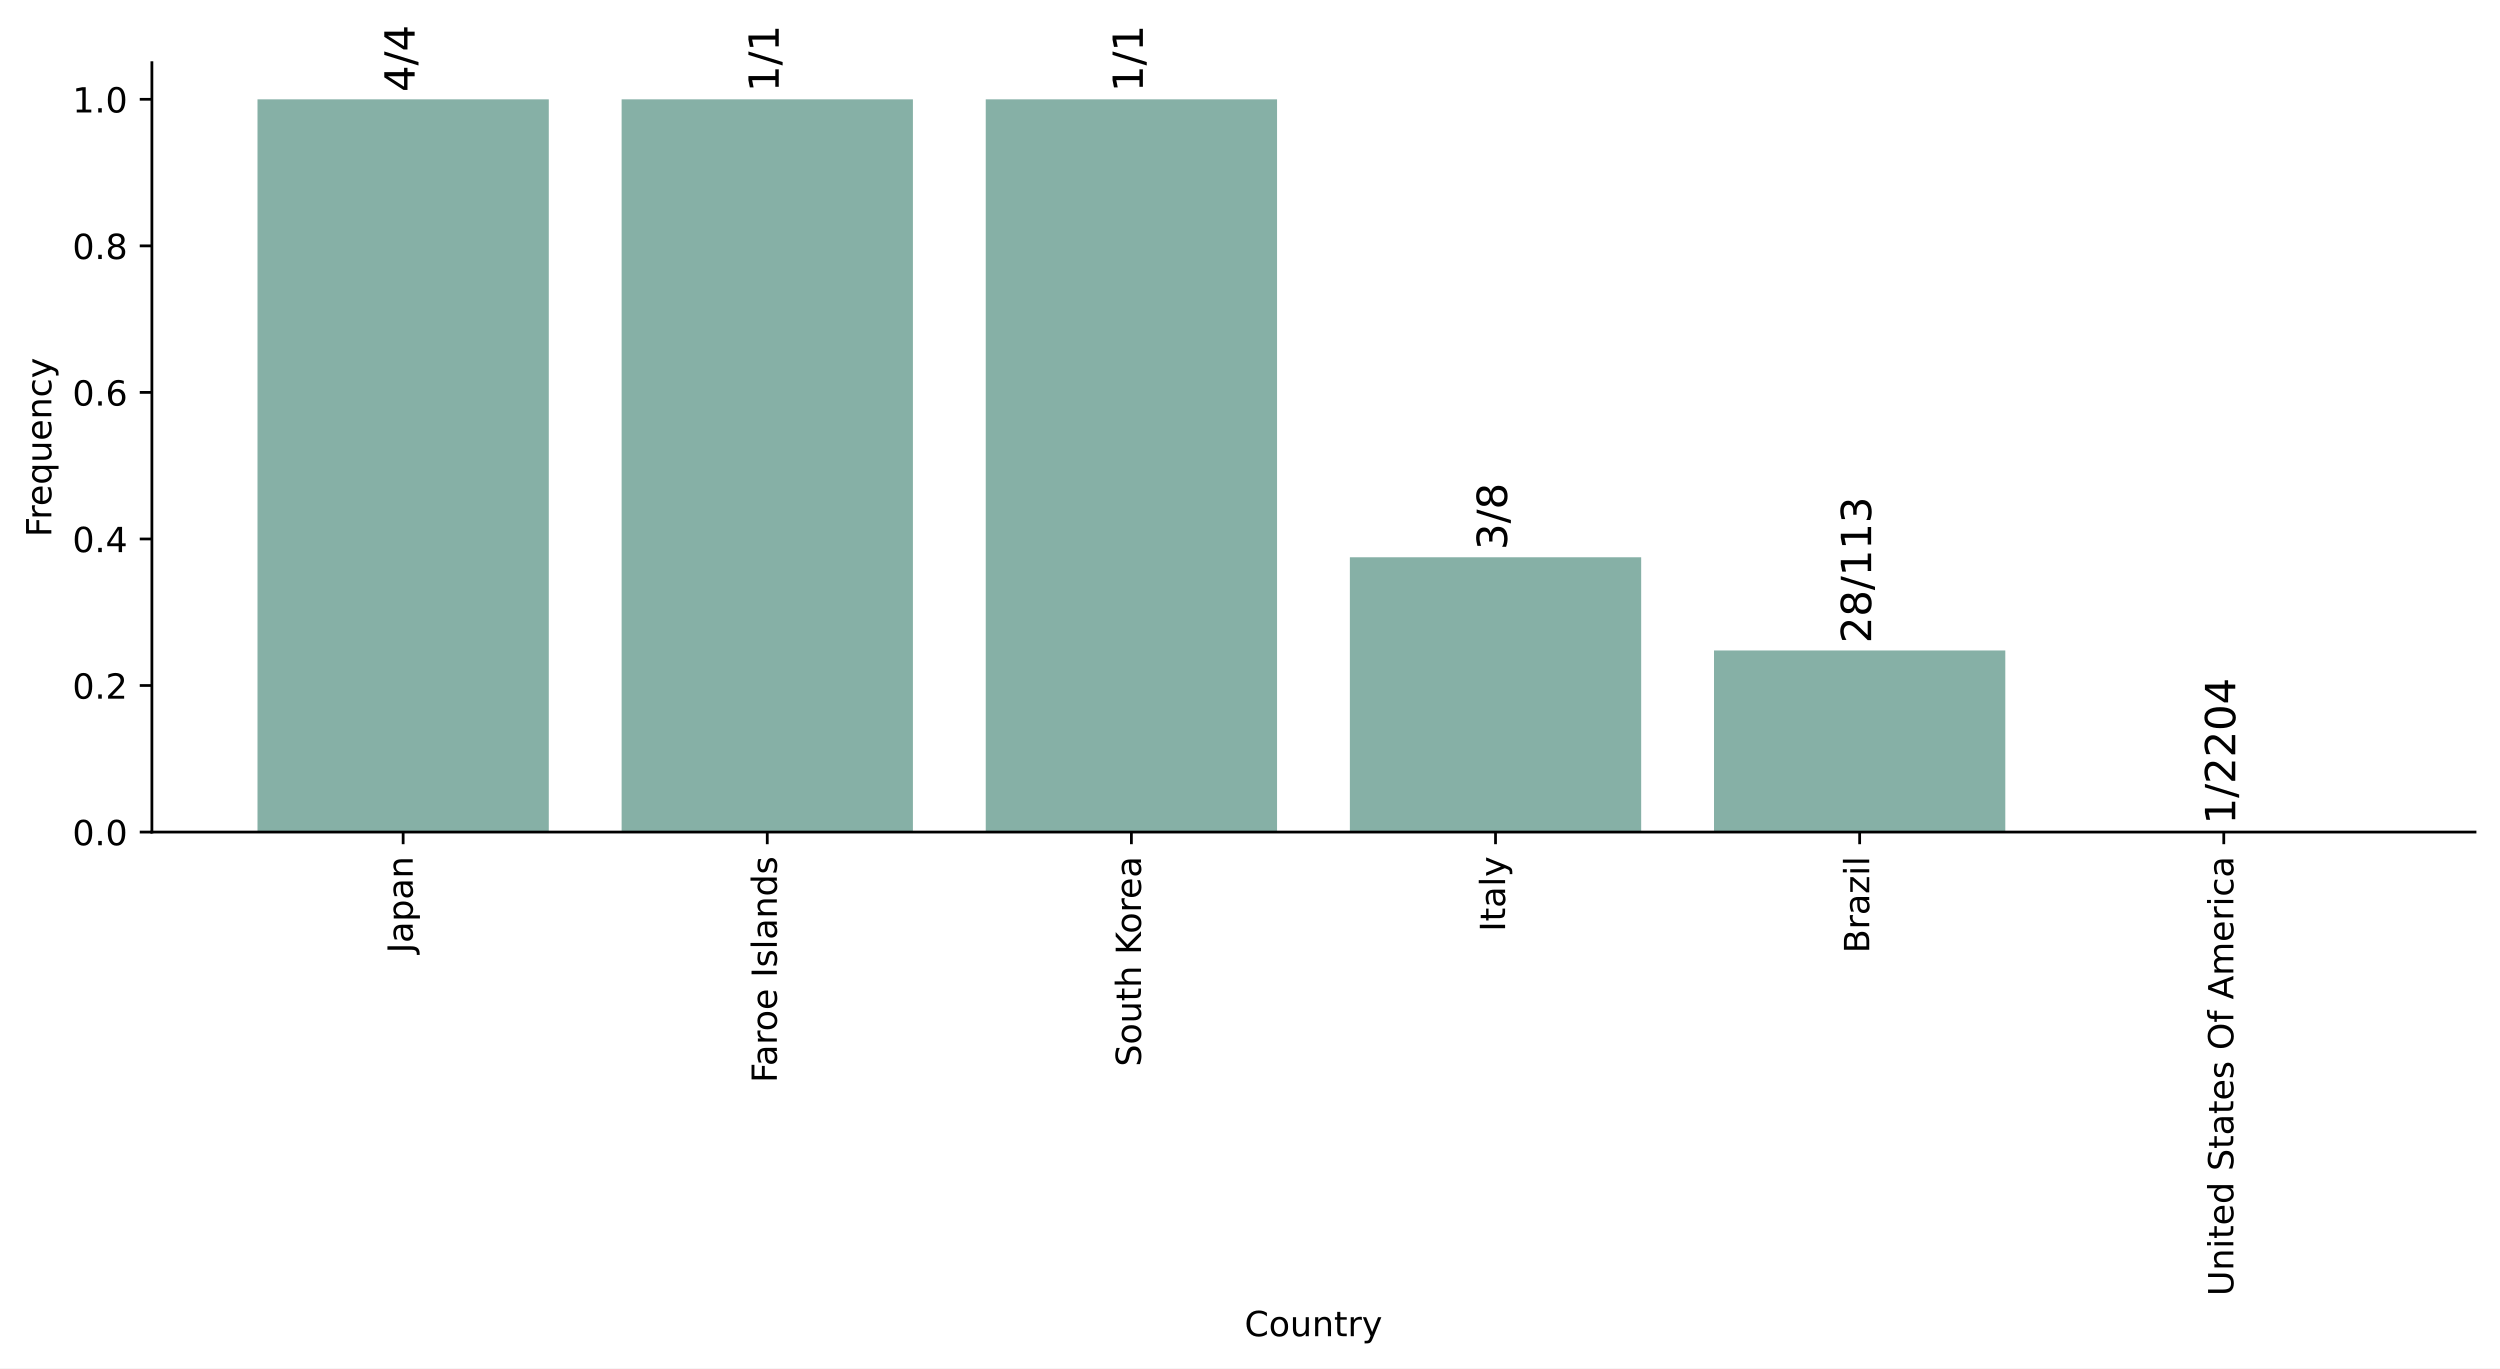
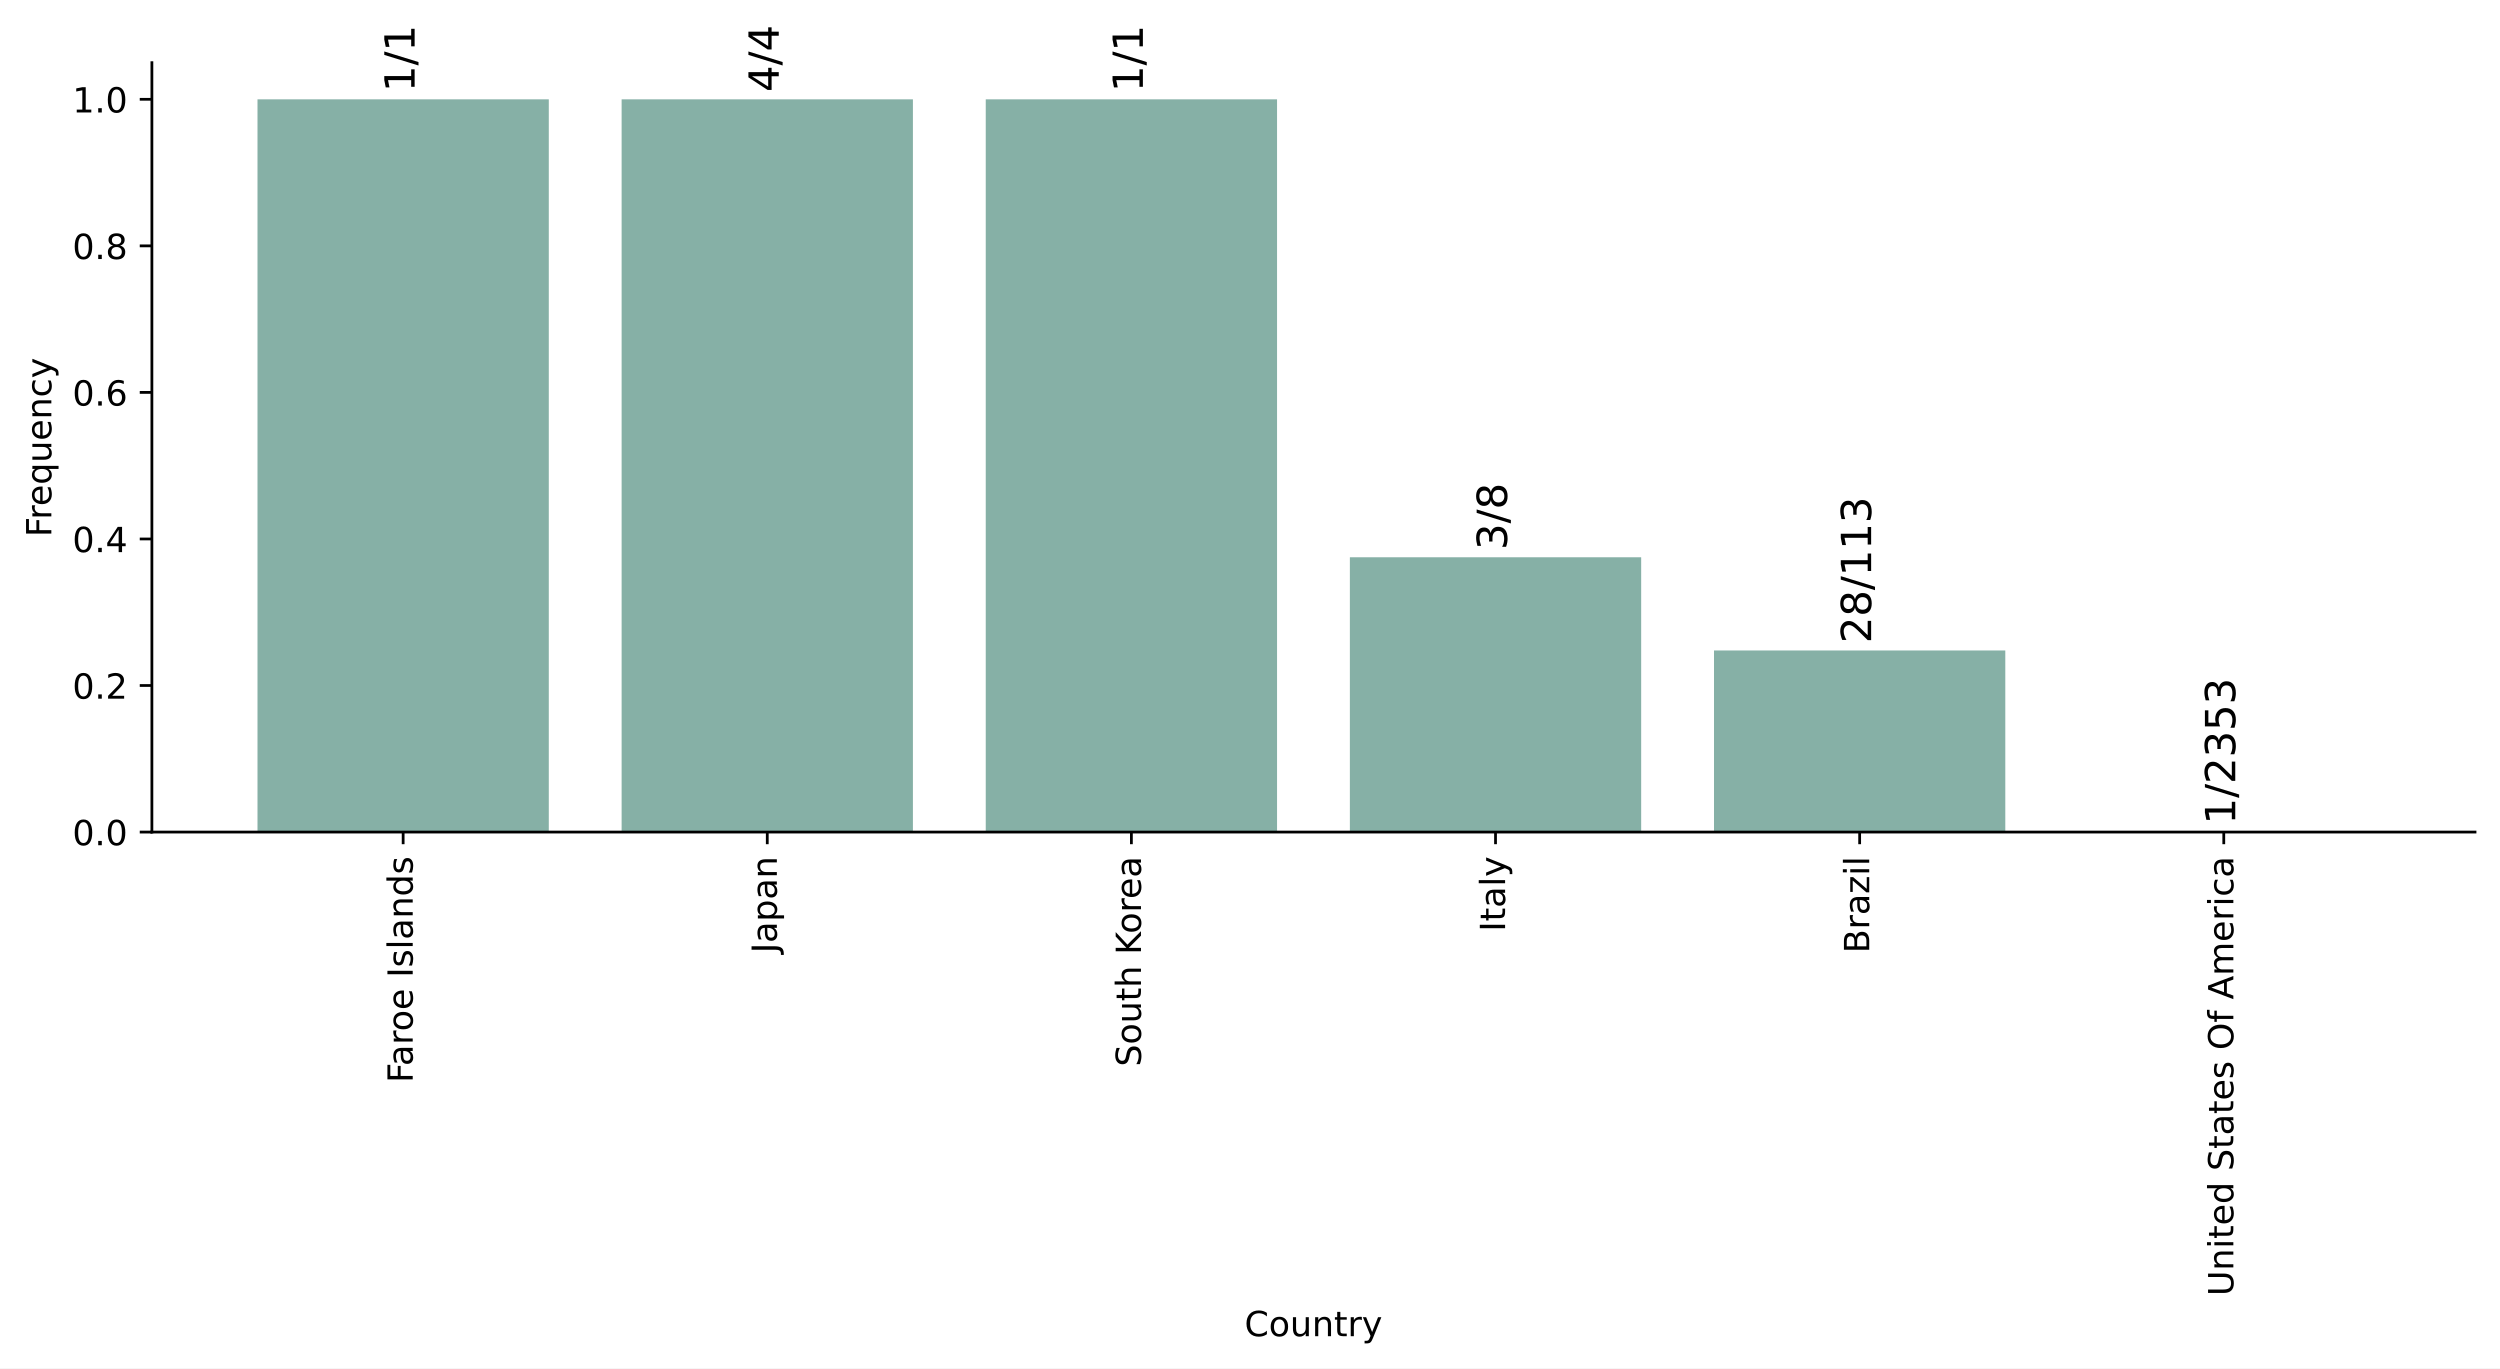
<svg xmlns="http://www.w3.org/2000/svg" xmlns:xlink="http://www.w3.org/1999/xlink" height="394.415pt" version="1.1" viewBox="0 0 720.581 394.415" width="720.581pt">
  <defs>
    <style type="text/css">*{stroke-linecap:butt;stroke-linejoin:round;}</style>
  </defs>
  <g id="figure_1">
    <g id="patch_1">
      <path d="M 0 394.415  L 720.581 394.415  L 720.581 0  L 0 0  z " style="fill:#ffffff;" />
    </g>
    <g id="axes_1">
      <g id="patch_2">
        <path d="M 43.781 239.825  L 713.381 239.825  L 713.381 18.064  L 43.781 18.064  z " style="fill:#ffffff;" />
      </g>
      <g id="patch_3">
-         <path clip-path="url(#p6b6fa831f1)" d="M 74.218 239.825  L 158.18 239.825  L 158.18 28.625  L 74.218 28.625  z " style="fill:#86b0a6;" />
+         <path clip-path="url(#p41ce3ce3ab)" d="M 74.218 239.825  L 158.18 239.825  L 158.18 28.625  L 74.218 28.625  z " style="fill:#86b0a6;" />
      </g>
      <g id="patch_4">
-         <path clip-path="url(#p6b6fa831f1)" d="M 179.171 239.825  L 263.133 239.825  L 263.133 28.625  L 179.171 28.625  z " style="fill:#86b0a6;" />
+         <path clip-path="url(#p41ce3ce3ab)" d="M 179.171 239.825  L 263.133 239.825  L 263.133 28.625  L 179.171 28.625  z " style="fill:#86b0a6;" />
      </g>
      <g id="patch_5">
-         <path clip-path="url(#p6b6fa831f1)" d="M 284.124 239.825  L 368.086 239.825  L 368.086 28.625  L 284.124 28.625  z " style="fill:#86b0a6;" />
+         <path clip-path="url(#p41ce3ce3ab)" d="M 284.124 239.825  L 368.086 239.825  L 368.086 28.625  L 284.124 28.625  z " style="fill:#86b0a6;" />
      </g>
      <g id="patch_6">
-         <path clip-path="url(#p6b6fa831f1)" d="M 389.077 239.825  L 473.039 239.825  L 473.039 160.625  L 389.077 160.625  z " style="fill:#86b0a6;" />
+         <path clip-path="url(#p41ce3ce3ab)" d="M 389.077 239.825  L 473.039 239.825  L 473.039 160.625  L 389.077 160.625  z " style="fill:#86b0a6;" />
      </g>
      <g id="patch_7">
-         <path clip-path="url(#p6b6fa831f1)" d="M 494.03 239.825  L 577.992 239.825  L 577.992 187.492  L 494.03 187.492  z " style="fill:#86b0a6;" />
+         <path clip-path="url(#p41ce3ce3ab)" d="M 494.03 239.825  L 577.992 239.825  L 577.992 187.492  L 494.03 187.492  z " style="fill:#86b0a6;" />
      </g>
      <g id="patch_8">
-         <path clip-path="url(#p6b6fa831f1)" d="M 598.983 239.825  L 682.945 239.825  L 682.945 239.729  L 598.983 239.729  z " style="fill:#86b0a6;" />
+         <path clip-path="url(#p41ce3ce3ab)" d="M 598.983 239.825  L 682.945 239.825  L 682.945 239.735  L 598.983 239.735  z " style="fill:#86b0a6;" />
      </g>
      <g id="matplotlib.axis_1">
        <g id="xtick_1">
          <g id="line2d_1">
            <defs>
-               <path d="M 0 0  L 0 3.5  " id="m1a564aefb2" style="stroke:#000000;stroke-width:0.8;" />
+               <path d="M 0 0  L 0 3.5  " id="m7bc0aefbe8" style="stroke:#000000;stroke-width:0.8;" />
            </defs>
            <g>
-               <use style="stroke:#000000;stroke-width:0.8;" x="116.199" xlink:href="#m1a564aefb2" y="239.825" />
+               <use style="stroke:#000000;stroke-width:0.8;" x="116.199" xlink:href="#m7bc0aefbe8" y="239.825" />
            </g>
          </g>
          <g id="text_1">
-             <g transform="translate(118.9582 274.7167)rotate(-90)scale(0.1 -0.1)">
-               <defs>
-                 <path d="M 9.812 72.906  L 19.672 72.906  L 19.672 5.078  Q 19.672 -8.109 14.672 -14.062  Q 9.672 -20.016 -1.422 -20.016  L -5.172 -20.016  L -5.172 -11.719  L -2.094 -11.719  Q 4.438 -11.719 7.125 -8.047  Q 9.812 -4.391 9.812 5.078  z " id="DejaVuSans-74" />
+             <g transform="translate(118.9582 312.0886)rotate(-90)scale(0.1 -0.1)">
+               <defs>
+                 <path d="M 9.812 72.906  L 51.703 72.906  L 51.703 64.594  L 19.672 64.594  L 19.672 43.109  L 48.578 43.109  L 48.578 34.812  L 19.672 34.812  L 19.672 0  L 9.812 0  z " id="DejaVuSans-70" />
                <path d="M 34.281 27.484  Q 23.391 27.484 19.188 25  Q 14.984 22.516 14.984 16.5  Q 14.984 11.719 18.141 8.906  Q 21.297 6.109 26.703 6.109  Q 34.188 6.109 38.703 11.406  Q 43.219 16.703 43.219 25.484  L 43.219 27.484  z M 52.203 31.203  L 52.203 0  L 43.219 0  L 43.219 8.297  Q 40.141 3.328 35.547 0.953  Q 30.953 -1.422 24.312 -1.422  Q 15.922 -1.422 10.953 3.297  Q 6 8.016 6 15.922  Q 6 25.141 12.172 29.828  Q 18.359 34.516 30.609 34.516  L 43.219 34.516  L 43.219 35.406  Q 43.219 41.609 39.141 45  Q 35.062 48.391 27.688 48.391  Q 23 48.391 18.547 47.266  Q 14.109 46.141 10.016 43.891  L 10.016 52.203  Q 14.938 54.109 19.578 55.047  Q 24.219 56 28.609 56  Q 40.484 56 46.344 49.844  Q 52.203 43.703 52.203 31.203  z " id="DejaVuSans-97" />
-                 <path d="M 18.109 8.203  L 18.109 -20.797  L 9.078 -20.797  L 9.078 54.688  L 18.109 54.688  L 18.109 46.391  Q 20.953 51.266 25.266 53.625  Q 29.594 56 35.594 56  Q 45.562 56 51.781 48.094  Q 58.016 40.188 58.016 27.297  Q 58.016 14.406 51.781 6.484  Q 45.562 -1.422 35.594 -1.422  Q 29.594 -1.422 25.266 0.953  Q 20.953 3.328 18.109 8.203  z M 48.688 27.297  Q 48.688 37.203 44.609 42.844  Q 40.531 48.484 33.406 48.484  Q 26.266 48.484 22.188 42.844  Q 18.109 37.203 18.109 27.297  Q 18.109 17.391 22.188 11.75  Q 26.266 6.109 33.406 6.109  Q 40.531 6.109 44.609 11.75  Q 48.688 17.391 48.688 27.297  z " id="DejaVuSans-112" />
-                 <path d="M 54.891 33.016  L 54.891 0  L 45.906 0  L 45.906 32.719  Q 45.906 40.484 42.875 44.328  Q 39.844 48.188 33.797 48.188  Q 26.516 48.188 22.312 43.547  Q 18.109 38.922 18.109 30.906  L 18.109 0  L 9.078 0  L 9.078 54.688  L 18.109 54.688  L 18.109 46.188  Q 21.344 51.125 25.703 53.562  Q 30.078 56 35.797 56  Q 45.219 56 50.047 50.172  Q 54.891 44.344 54.891 33.016  z " id="DejaVuSans-110" />
-               </defs>
-               <use xlink:href="#DejaVuSans-74" />
-               <use x="29.492" xlink:href="#DejaVuSans-97" />
-               <use x="90.771" xlink:href="#DejaVuSans-112" />
-               <use x="154.248" xlink:href="#DejaVuSans-97" />
-               <use x="215.527" xlink:href="#DejaVuSans-110" />
-             </g>
-           </g>
-         </g>
-         <g id="xtick_2">
-           <g id="line2d_2">
-             <g>
-               <use style="stroke:#000000;stroke-width:0.8;" x="221.152" xlink:href="#m1a564aefb2" y="239.825" />
-             </g>
-           </g>
-           <g id="text_2">
-             <g transform="translate(223.9112 312.0886)rotate(-90)scale(0.1 -0.1)">
-               <defs>
-                 <path d="M 9.812 72.906  L 51.703 72.906  L 51.703 64.594  L 19.672 64.594  L 19.672 43.109  L 48.578 43.109  L 48.578 34.812  L 19.672 34.812  L 19.672 0  L 9.812 0  z " id="DejaVuSans-70" />
                <path d="M 41.109 46.297  Q 39.594 47.172 37.812 47.578  Q 36.031 48 33.891 48  Q 26.266 48 22.188 43.047  Q 18.109 38.094 18.109 28.812  L 18.109 0  L 9.078 0  L 9.078 54.688  L 18.109 54.688  L 18.109 46.188  Q 20.953 51.172 25.484 53.578  Q 30.031 56 36.531 56  Q 37.453 56 38.578 55.875  Q 39.703 55.766 41.062 55.516  z " id="DejaVuSans-114" />
                <path d="M 30.609 48.391  Q 23.391 48.391 19.188 42.75  Q 14.984 37.109 14.984 27.297  Q 14.984 17.484 19.156 11.844  Q 23.344 6.203 30.609 6.203  Q 37.797 6.203 41.984 11.859  Q 46.188 17.531 46.188 27.297  Q 46.188 37.016 41.984 42.703  Q 37.797 48.391 30.609 48.391  z M 30.609 56  Q 42.328 56 49.016 48.375  Q 55.719 40.766 55.719 27.297  Q 55.719 13.875 49.016 6.219  Q 42.328 -1.422 30.609 -1.422  Q 18.844 -1.422 12.172 6.219  Q 5.516 13.875 5.516 27.297  Q 5.516 40.766 12.172 48.375  Q 18.844 56 30.609 56  z " id="DejaVuSans-111" />
                <path d="M 56.203 29.594  L 56.203 25.203  L 14.891 25.203  Q 15.484 15.922 20.484 11.062  Q 25.484 6.203 34.422 6.203  Q 39.594 6.203 44.453 7.469  Q 49.312 8.734 54.109 11.281  L 54.109 2.781  Q 49.266 0.734 44.188 -0.344  Q 39.109 -1.422 33.891 -1.422  Q 20.797 -1.422 13.156 6.188  Q 5.516 13.812 5.516 26.812  Q 5.516 40.234 12.766 48.109  Q 20.016 56 32.328 56  Q 43.359 56 49.781 48.891  Q 56.203 41.797 56.203 29.594  z M 47.219 32.234  Q 47.125 39.594 43.094 43.984  Q 39.062 48.391 32.422 48.391  Q 24.906 48.391 20.391 44.141  Q 15.875 39.891 15.188 32.172  z " id="DejaVuSans-101" />
                <path id="DejaVuSans-32" />
                <path d="M 9.812 72.906  L 19.672 72.906  L 19.672 0  L 9.812 0  z " id="DejaVuSans-73" />
                <path d="M 44.281 53.078  L 44.281 44.578  Q 40.484 46.531 36.375 47.5  Q 32.281 48.484 27.875 48.484  Q 21.188 48.484 17.844 46.438  Q 14.5 44.391 14.5 40.281  Q 14.5 37.156 16.891 35.375  Q 19.281 33.594 26.516 31.984  L 29.594 31.297  Q 39.156 29.25 43.188 25.516  Q 47.219 21.781 47.219 15.094  Q 47.219 7.469 41.188 3.016  Q 35.156 -1.422 24.609 -1.422  Q 20.219 -1.422 15.453 -0.562  Q 10.688 0.297 5.422 2  L 5.422 11.281  Q 10.406 8.688 15.234 7.391  Q 20.062 6.109 24.812 6.109  Q 31.156 6.109 34.562 8.281  Q 37.984 10.453 37.984 14.406  Q 37.984 18.062 35.516 20.016  Q 33.062 21.969 24.703 23.781  L 21.578 24.516  Q 13.234 26.266 9.516 29.906  Q 5.812 33.547 5.812 39.891  Q 5.812 47.609 11.281 51.797  Q 16.75 56 26.812 56  Q 31.781 56 36.172 55.266  Q 40.578 54.547 44.281 53.078  z " id="DejaVuSans-115" />
                <path d="M 9.422 75.984  L 18.406 75.984  L 18.406 0  L 9.422 0  z " id="DejaVuSans-108" />
+                 <path d="M 54.891 33.016  L 54.891 0  L 45.906 0  L 45.906 32.719  Q 45.906 40.484 42.875 44.328  Q 39.844 48.188 33.797 48.188  Q 26.516 48.188 22.312 43.547  Q 18.109 38.922 18.109 30.906  L 18.109 0  L 9.078 0  L 9.078 54.688  L 18.109 54.688  L 18.109 46.188  Q 21.344 51.125 25.703 53.562  Q 30.078 56 35.797 56  Q 45.219 56 50.047 50.172  Q 54.891 44.344 54.891 33.016  z " id="DejaVuSans-110" />
                <path d="M 45.406 46.391  L 45.406 75.984  L 54.391 75.984  L 54.391 0  L 45.406 0  L 45.406 8.203  Q 42.578 3.328 38.25 0.953  Q 33.938 -1.422 27.875 -1.422  Q 17.969 -1.422 11.734 6.484  Q 5.516 14.406 5.516 27.297  Q 5.516 40.188 11.734 48.094  Q 17.969 56 27.875 56  Q 33.938 56 38.25 53.625  Q 42.578 51.266 45.406 46.391  z M 14.797 27.297  Q 14.797 17.391 18.875 11.75  Q 22.953 6.109 30.078 6.109  Q 37.203 6.109 41.297 11.75  Q 45.406 17.391 45.406 27.297  Q 45.406 37.203 41.297 42.844  Q 37.203 48.484 30.078 48.484  Q 22.953 48.484 18.875 42.844  Q 14.797 37.203 14.797 27.297  z " id="DejaVuSans-100" />
              </defs>
              <use xlink:href="#DejaVuSans-70" />
              <use x="48.395" xlink:href="#DejaVuSans-97" />
              <use x="109.674" xlink:href="#DejaVuSans-114" />
              <use x="148.537" xlink:href="#DejaVuSans-111" />
              <use x="209.719" xlink:href="#DejaVuSans-101" />
              <use x="271.242" xlink:href="#DejaVuSans-32" />
              <use x="303.029" xlink:href="#DejaVuSans-73" />
              <use x="332.521" xlink:href="#DejaVuSans-115" />
              <use x="384.621" xlink:href="#DejaVuSans-108" />
              <use x="412.404" xlink:href="#DejaVuSans-97" />
              <use x="473.684" xlink:href="#DejaVuSans-110" />
              <use x="537.062" xlink:href="#DejaVuSans-100" />
              <use x="600.539" xlink:href="#DejaVuSans-115" />
            </g>
          </g>
        </g>
+         <g id="xtick_2">
+           <g id="line2d_2">
+             <g>
+               <use style="stroke:#000000;stroke-width:0.8;" x="221.152" xlink:href="#m7bc0aefbe8" y="239.825" />
+             </g>
+           </g>
+           <g id="text_2">
+             <g transform="translate(223.9112 274.7167)rotate(-90)scale(0.1 -0.1)">
+               <defs>
+                 <path d="M 9.812 72.906  L 19.672 72.906  L 19.672 5.078  Q 19.672 -8.109 14.672 -14.062  Q 9.672 -20.016 -1.422 -20.016  L -5.172 -20.016  L -5.172 -11.719  L -2.094 -11.719  Q 4.438 -11.719 7.125 -8.047  Q 9.812 -4.391 9.812 5.078  z " id="DejaVuSans-74" />
+                 <path d="M 18.109 8.203  L 18.109 -20.797  L 9.078 -20.797  L 9.078 54.688  L 18.109 54.688  L 18.109 46.391  Q 20.953 51.266 25.266 53.625  Q 29.594 56 35.594 56  Q 45.562 56 51.781 48.094  Q 58.016 40.188 58.016 27.297  Q 58.016 14.406 51.781 6.484  Q 45.562 -1.422 35.594 -1.422  Q 29.594 -1.422 25.266 0.953  Q 20.953 3.328 18.109 8.203  z M 48.688 27.297  Q 48.688 37.203 44.609 42.844  Q 40.531 48.484 33.406 48.484  Q 26.266 48.484 22.188 42.844  Q 18.109 37.203 18.109 27.297  Q 18.109 17.391 22.188 11.75  Q 26.266 6.109 33.406 6.109  Q 40.531 6.109 44.609 11.75  Q 48.688 17.391 48.688 27.297  z " id="DejaVuSans-112" />
+               </defs>
+               <use xlink:href="#DejaVuSans-74" />
+               <use x="29.492" xlink:href="#DejaVuSans-97" />
+               <use x="90.771" xlink:href="#DejaVuSans-112" />
+               <use x="154.248" xlink:href="#DejaVuSans-97" />
+               <use x="215.527" xlink:href="#DejaVuSans-110" />
+             </g>
+           </g>
+         </g>
        <g id="xtick_3">
          <g id="line2d_3">
            <g>
-               <use style="stroke:#000000;stroke-width:0.8;" x="326.105" xlink:href="#m1a564aefb2" y="239.825" />
+               <use style="stroke:#000000;stroke-width:0.8;" x="326.105" xlink:href="#m7bc0aefbe8" y="239.825" />
            </g>
          </g>
          <g id="text_3">
            <g transform="translate(328.8641 307.4089)rotate(-90)scale(0.1 -0.1)">
              <defs>
                <path d="M 53.516 70.516  L 53.516 60.891  Q 47.906 63.578 42.922 64.891  Q 37.938 66.219 33.297 66.219  Q 25.25 66.219 20.875 63.094  Q 16.5 59.969 16.5 54.203  Q 16.5 49.359 19.406 46.891  Q 22.312 44.438 30.422 42.922  L 36.375 41.703  Q 47.406 39.594 52.656 34.297  Q 57.906 29 57.906 20.125  Q 57.906 9.516 50.797 4.047  Q 43.703 -1.422 29.984 -1.422  Q 24.812 -1.422 18.969 -0.25  Q 13.141 0.922 6.891 3.219  L 6.891 13.375  Q 12.891 10.016 18.656 8.297  Q 24.422 6.594 29.984 6.594  Q 38.422 6.594 43.016 9.906  Q 47.609 13.234 47.609 19.391  Q 47.609 24.75 44.312 27.781  Q 41.016 30.812 33.5 32.328  L 27.484 33.5  Q 16.453 35.688 11.516 40.375  Q 6.594 45.062 6.594 53.422  Q 6.594 63.094 13.406 68.656  Q 20.219 74.219 32.172 74.219  Q 37.312 74.219 42.625 73.281  Q 47.953 72.359 53.516 70.516  z " id="DejaVuSans-83" />
                <path d="M 8.5 21.578  L 8.5 54.688  L 17.484 54.688  L 17.484 21.922  Q 17.484 14.156 20.5 10.266  Q 23.531 6.391 29.594 6.391  Q 36.859 6.391 41.078 11.031  Q 45.312 15.672 45.312 23.688  L 45.312 54.688  L 54.297 54.688  L 54.297 0  L 45.312 0  L 45.312 8.406  Q 42.047 3.422 37.719 1  Q 33.406 -1.422 27.688 -1.422  Q 18.266 -1.422 13.375 4.438  Q 8.5 10.297 8.5 21.578  z M 31.109 56  z " id="DejaVuSans-117" />
                <path d="M 18.312 70.219  L 18.312 54.688  L 36.812 54.688  L 36.812 47.703  L 18.312 47.703  L 18.312 18.016  Q 18.312 11.328 20.141 9.422  Q 21.969 7.516 27.594 7.516  L 36.812 7.516  L 36.812 0  L 27.594 0  Q 17.188 0 13.234 3.875  Q 9.281 7.766 9.281 18.016  L 9.281 47.703  L 2.688 47.703  L 2.688 54.688  L 9.281 54.688  L 9.281 70.219  z " id="DejaVuSans-116" />
                <path d="M 54.891 33.016  L 54.891 0  L 45.906 0  L 45.906 32.719  Q 45.906 40.484 42.875 44.328  Q 39.844 48.188 33.797 48.188  Q 26.516 48.188 22.312 43.547  Q 18.109 38.922 18.109 30.906  L 18.109 0  L 9.078 0  L 9.078 75.984  L 18.109 75.984  L 18.109 46.188  Q 21.344 51.125 25.703 53.562  Q 30.078 56 35.797 56  Q 45.219 56 50.047 50.172  Q 54.891 44.344 54.891 33.016  z " id="DejaVuSans-104" />
                <path d="M 9.812 72.906  L 19.672 72.906  L 19.672 42.094  L 52.391 72.906  L 65.094 72.906  L 28.906 38.922  L 67.672 0  L 54.688 0  L 19.672 35.109  L 19.672 0  L 9.812 0  z " id="DejaVuSans-75" />
              </defs>
              <use xlink:href="#DejaVuSans-83" />
              <use x="63.477" xlink:href="#DejaVuSans-111" />
              <use x="124.658" xlink:href="#DejaVuSans-117" />
              <use x="188.037" xlink:href="#DejaVuSans-116" />
              <use x="227.246" xlink:href="#DejaVuSans-104" />
              <use x="290.625" xlink:href="#DejaVuSans-32" />
              <use x="322.412" xlink:href="#DejaVuSans-75" />
              <use x="382.988" xlink:href="#DejaVuSans-111" />
              <use x="444.17" xlink:href="#DejaVuSans-114" />
              <use x="483.033" xlink:href="#DejaVuSans-101" />
              <use x="544.557" xlink:href="#DejaVuSans-97" />
            </g>
          </g>
        </g>
        <g id="xtick_4">
          <g id="line2d_4">
            <g>
-               <use style="stroke:#000000;stroke-width:0.8;" x="431.058" xlink:href="#m1a564aefb2" y="239.825" />
+               <use style="stroke:#000000;stroke-width:0.8;" x="431.058" xlink:href="#m7bc0aefbe8" y="239.825" />
            </g>
          </g>
          <g id="text_4">
            <g transform="translate(433.8171 268.5198)rotate(-90)scale(0.1 -0.1)">
              <defs>
                <path d="M 32.172 -5.078  Q 28.375 -14.844 24.75 -17.812  Q 21.141 -20.797 15.094 -20.797  L 7.906 -20.797  L 7.906 -13.281  L 13.188 -13.281  Q 16.891 -13.281 18.938 -11.516  Q 21 -9.766 23.484 -3.219  L 25.094 0.875  L 2.984 54.688  L 12.5 54.688  L 29.594 11.922  L 46.688 54.688  L 56.203 54.688  z " id="DejaVuSans-121" />
              </defs>
              <use xlink:href="#DejaVuSans-73" />
              <use x="29.492" xlink:href="#DejaVuSans-116" />
              <use x="68.701" xlink:href="#DejaVuSans-97" />
              <use x="129.98" xlink:href="#DejaVuSans-108" />
              <use x="157.764" xlink:href="#DejaVuSans-121" />
            </g>
          </g>
        </g>
        <g id="xtick_5">
          <g id="line2d_5">
            <g>
-               <use style="stroke:#000000;stroke-width:0.8;" x="536.011" xlink:href="#m1a564aefb2" y="239.825" />
+               <use style="stroke:#000000;stroke-width:0.8;" x="536.011" xlink:href="#m7bc0aefbe8" y="239.825" />
            </g>
          </g>
          <g id="text_5">
            <g transform="translate(538.7701 274.7292)rotate(-90)scale(0.1 -0.1)">
              <defs>
                <path d="M 19.672 34.812  L 19.672 8.109  L 35.5 8.109  Q 43.453 8.109 47.281 11.406  Q 51.125 14.703 51.125 21.484  Q 51.125 28.328 47.281 31.562  Q 43.453 34.812 35.5 34.812  z M 19.672 64.797  L 19.672 42.828  L 34.281 42.828  Q 41.5 42.828 45.031 45.531  Q 48.578 48.25 48.578 53.812  Q 48.578 59.328 45.031 62.062  Q 41.5 64.797 34.281 64.797  z M 9.812 72.906  L 35.016 72.906  Q 46.297 72.906 52.391 68.219  Q 58.5 63.531 58.5 54.891  Q 58.5 48.188 55.375 44.234  Q 52.25 40.281 46.188 39.312  Q 53.469 37.75 57.5 32.781  Q 61.531 27.828 61.531 20.406  Q 61.531 10.641 54.891 5.312  Q 48.25 0 35.984 0  L 9.812 0  z " id="DejaVuSans-66" />
                <path d="M 5.516 54.688  L 48.188 54.688  L 48.188 46.484  L 14.406 7.172  L 48.188 7.172  L 48.188 0  L 4.297 0  L 4.297 8.203  L 38.094 47.516  L 5.516 47.516  z " id="DejaVuSans-122" />
                <path d="M 9.422 54.688  L 18.406 54.688  L 18.406 0  L 9.422 0  z M 9.422 75.984  L 18.406 75.984  L 18.406 64.594  L 9.422 64.594  z " id="DejaVuSans-105" />
              </defs>
              <use xlink:href="#DejaVuSans-66" />
              <use x="68.604" xlink:href="#DejaVuSans-114" />
              <use x="109.717" xlink:href="#DejaVuSans-97" />
              <use x="170.996" xlink:href="#DejaVuSans-122" />
              <use x="223.486" xlink:href="#DejaVuSans-105" />
              <use x="251.27" xlink:href="#DejaVuSans-108" />
            </g>
          </g>
        </g>
        <g id="xtick_6">
          <g id="line2d_6">
            <g>
-               <use style="stroke:#000000;stroke-width:0.8;" x="640.964" xlink:href="#m1a564aefb2" y="239.825" />
+               <use style="stroke:#000000;stroke-width:0.8;" x="640.964" xlink:href="#m7bc0aefbe8" y="239.825" />
            </g>
          </g>
          <g id="text_6">
            <g transform="translate(643.7231 373.537)rotate(-90)scale(0.1 -0.1)">
              <defs>
                <path d="M 8.688 72.906  L 18.609 72.906  L 18.609 28.609  Q 18.609 16.891 22.844 11.734  Q 27.094 6.594 36.625 6.594  Q 46.094 6.594 50.344 11.734  Q 54.594 16.891 54.594 28.609  L 54.594 72.906  L 64.5 72.906  L 64.5 27.391  Q 64.5 13.141 57.438 5.859  Q 50.391 -1.422 36.625 -1.422  Q 22.797 -1.422 15.734 5.859  Q 8.688 13.141 8.688 27.391  z " id="DejaVuSans-85" />
                <path d="M 39.406 66.219  Q 28.656 66.219 22.328 58.203  Q 16.016 50.203 16.016 36.375  Q 16.016 22.609 22.328 14.594  Q 28.656 6.594 39.406 6.594  Q 50.141 6.594 56.422 14.594  Q 62.703 22.609 62.703 36.375  Q 62.703 50.203 56.422 58.203  Q 50.141 66.219 39.406 66.219  z M 39.406 74.219  Q 54.734 74.219 63.906 63.938  Q 73.094 53.656 73.094 36.375  Q 73.094 19.141 63.906 8.859  Q 54.734 -1.422 39.406 -1.422  Q 24.031 -1.422 14.812 8.828  Q 5.609 19.094 5.609 36.375  Q 5.609 53.656 14.812 63.938  Q 24.031 74.219 39.406 74.219  z " id="DejaVuSans-79" />
                <path d="M 37.109 75.984  L 37.109 68.5  L 28.516 68.5  Q 23.688 68.5 21.797 66.547  Q 19.922 64.594 19.922 59.516  L 19.922 54.688  L 34.719 54.688  L 34.719 47.703  L 19.922 47.703  L 19.922 0  L 10.891 0  L 10.891 47.703  L 2.297 47.703  L 2.297 54.688  L 10.891 54.688  L 10.891 58.5  Q 10.891 67.625 15.141 71.797  Q 19.391 75.984 28.609 75.984  z " id="DejaVuSans-102" />
                <path d="M 34.188 63.188  L 20.797 26.906  L 47.609 26.906  z M 28.609 72.906  L 39.797 72.906  L 67.578 0  L 57.328 0  L 50.688 18.703  L 17.828 18.703  L 11.188 0  L 0.781 0  z " id="DejaVuSans-65" />
                <path d="M 52 44.188  Q 55.375 50.25 60.062 53.125  Q 64.75 56 71.094 56  Q 79.641 56 84.281 50.016  Q 88.922 44.047 88.922 33.016  L 88.922 0  L 79.891 0  L 79.891 32.719  Q 79.891 40.578 77.094 44.375  Q 74.312 48.188 68.609 48.188  Q 61.625 48.188 57.562 43.547  Q 53.516 38.922 53.516 30.906  L 53.516 0  L 44.484 0  L 44.484 32.719  Q 44.484 40.625 41.703 44.406  Q 38.922 48.188 33.109 48.188  Q 26.219 48.188 22.156 43.531  Q 18.109 38.875 18.109 30.906  L 18.109 0  L 9.078 0  L 9.078 54.688  L 18.109 54.688  L 18.109 46.188  Q 21.188 51.219 25.484 53.609  Q 29.781 56 35.688 56  Q 41.656 56 45.828 52.969  Q 50 49.953 52 44.188  z " id="DejaVuSans-109" />
                <path d="M 48.781 52.594  L 48.781 44.188  Q 44.969 46.297 41.141 47.344  Q 37.312 48.391 33.406 48.391  Q 24.656 48.391 19.812 42.844  Q 14.984 37.312 14.984 27.297  Q 14.984 17.281 19.812 11.734  Q 24.656 6.203 33.406 6.203  Q 37.312 6.203 41.141 7.25  Q 44.969 8.297 48.781 10.406  L 48.781 2.094  Q 45.016 0.344 40.984 -0.531  Q 36.969 -1.422 32.422 -1.422  Q 20.062 -1.422 12.781 6.344  Q 5.516 14.109 5.516 27.297  Q 5.516 40.672 12.859 48.328  Q 20.219 56 33.016 56  Q 37.156 56 41.109 55.141  Q 45.062 54.297 48.781 52.594  z " id="DejaVuSans-99" />
              </defs>
              <use xlink:href="#DejaVuSans-85" />
              <use x="73.193" xlink:href="#DejaVuSans-110" />
              <use x="136.572" xlink:href="#DejaVuSans-105" />
              <use x="164.355" xlink:href="#DejaVuSans-116" />
              <use x="203.564" xlink:href="#DejaVuSans-101" />
              <use x="265.088" xlink:href="#DejaVuSans-100" />
              <use x="328.564" xlink:href="#DejaVuSans-32" />
              <use x="360.352" xlink:href="#DejaVuSans-83" />
              <use x="423.828" xlink:href="#DejaVuSans-116" />
              <use x="463.037" xlink:href="#DejaVuSans-97" />
              <use x="524.316" xlink:href="#DejaVuSans-116" />
              <use x="563.525" xlink:href="#DejaVuSans-101" />
              <use x="625.049" xlink:href="#DejaVuSans-115" />
              <use x="677.148" xlink:href="#DejaVuSans-32" />
              <use x="708.936" xlink:href="#DejaVuSans-79" />
              <use x="787.646" xlink:href="#DejaVuSans-102" />
              <use x="822.852" xlink:href="#DejaVuSans-32" />
              <use x="854.639" xlink:href="#DejaVuSans-65" />
              <use x="923.047" xlink:href="#DejaVuSans-109" />
              <use x="1020.459" xlink:href="#DejaVuSans-101" />
              <use x="1081.982" xlink:href="#DejaVuSans-114" />
              <use x="1123.096" xlink:href="#DejaVuSans-105" />
              <use x="1150.879" xlink:href="#DejaVuSans-99" />
              <use x="1205.859" xlink:href="#DejaVuSans-97" />
            </g>
          </g>
        </g>
        <g id="text_7">
          <g transform="translate(358.718 385.1354)scale(0.1 -0.1)">
            <defs>
              <path d="M 64.406 67.281  L 64.406 56.891  Q 59.422 61.531 53.781 63.812  Q 48.141 66.109 41.797 66.109  Q 29.297 66.109 22.656 58.469  Q 16.016 50.828 16.016 36.375  Q 16.016 21.969 22.656 14.328  Q 29.297 6.688 41.797 6.688  Q 48.141 6.688 53.781 8.984  Q 59.422 11.281 64.406 15.922  L 64.406 5.609  Q 59.234 2.094 53.438 0.328  Q 47.656 -1.422 41.219 -1.422  Q 24.656 -1.422 15.125 8.703  Q 5.609 18.844 5.609 36.375  Q 5.609 53.953 15.125 64.078  Q 24.656 74.219 41.219 74.219  Q 47.75 74.219 53.531 72.484  Q 59.328 70.75 64.406 67.281  z " id="DejaVuSans-67" />
            </defs>
            <use xlink:href="#DejaVuSans-67" />
            <use x="69.824" xlink:href="#DejaVuSans-111" />
            <use x="131.006" xlink:href="#DejaVuSans-117" />
            <use x="194.385" xlink:href="#DejaVuSans-110" />
            <use x="257.764" xlink:href="#DejaVuSans-116" />
            <use x="296.973" xlink:href="#DejaVuSans-114" />
            <use x="338.086" xlink:href="#DejaVuSans-121" />
          </g>
        </g>
      </g>
      <g id="matplotlib.axis_2">
        <g id="ytick_1">
          <g id="line2d_7">
            <defs>
-               <path d="M 0 0  L -3.5 0  " id="m7a1c72fe41" style="stroke:#000000;stroke-width:0.8;" />
+               <path d="M 0 0  L -3.5 0  " id="m41a288217e" style="stroke:#000000;stroke-width:0.8;" />
            </defs>
            <g>
-               <use style="stroke:#000000;stroke-width:0.8;" x="43.781" xlink:href="#m7a1c72fe41" y="239.825" />
+               <use style="stroke:#000000;stroke-width:0.8;" x="43.781" xlink:href="#m41a288217e" y="239.825" />
            </g>
          </g>
          <g id="text_8">
            <g transform="translate(20.87813 243.6237)scale(0.1 -0.1)">
              <defs>
                <path d="M 31.781 66.406  Q 24.172 66.406 20.328 58.906  Q 16.5 51.422 16.5 36.375  Q 16.5 21.391 20.328 13.891  Q 24.172 6.391 31.781 6.391  Q 39.453 6.391 43.281 13.891  Q 47.125 21.391 47.125 36.375  Q 47.125 51.422 43.281 58.906  Q 39.453 66.406 31.781 66.406  z M 31.781 74.219  Q 44.047 74.219 50.516 64.516  Q 56.984 54.828 56.984 36.375  Q 56.984 17.969 50.516 8.266  Q 44.047 -1.422 31.781 -1.422  Q 19.531 -1.422 13.062 8.266  Q 6.594 17.969 6.594 36.375  Q 6.594 54.828 13.062 64.516  Q 19.531 74.219 31.781 74.219  z " id="DejaVuSans-48" />
                <path d="M 10.688 12.406  L 21 12.406  L 21 0  L 10.688 0  z " id="DejaVuSans-46" />
              </defs>
              <use xlink:href="#DejaVuSans-48" />
              <use x="63.623" xlink:href="#DejaVuSans-46" />
              <use x="95.41" xlink:href="#DejaVuSans-48" />
            </g>
          </g>
        </g>
        <g id="ytick_2">
          <g id="line2d_8">
            <g>
-               <use style="stroke:#000000;stroke-width:0.8;" x="43.781" xlink:href="#m7a1c72fe41" y="197.584" />
+               <use style="stroke:#000000;stroke-width:0.8;" x="43.781" xlink:href="#m41a288217e" y="197.584" />
            </g>
          </g>
          <g id="text_9">
            <g transform="translate(20.87813 201.3837)scale(0.1 -0.1)">
              <defs>
                <path d="M 19.188 8.297  L 53.609 8.297  L 53.609 0  L 7.328 0  L 7.328 8.297  Q 12.938 14.109 22.625 23.891  Q 32.328 33.688 34.812 36.531  Q 39.547 41.844 41.422 45.531  Q 43.312 49.219 43.312 52.781  Q 43.312 58.594 39.234 62.25  Q 35.156 65.922 28.609 65.922  Q 23.969 65.922 18.812 64.312  Q 13.672 62.703 7.812 59.422  L 7.812 69.391  Q 13.766 71.781 18.938 73  Q 24.125 74.219 28.422 74.219  Q 39.75 74.219 46.484 68.547  Q 53.219 62.891 53.219 53.422  Q 53.219 48.922 51.531 44.891  Q 49.859 40.875 45.406 35.406  Q 44.188 33.984 37.641 27.219  Q 31.109 20.453 19.188 8.297  z " id="DejaVuSans-50" />
              </defs>
              <use xlink:href="#DejaVuSans-48" />
              <use x="63.623" xlink:href="#DejaVuSans-46" />
              <use x="95.41" xlink:href="#DejaVuSans-50" />
            </g>
          </g>
        </g>
        <g id="ytick_3">
          <g id="line2d_9">
            <g>
-               <use style="stroke:#000000;stroke-width:0.8;" x="43.781" xlink:href="#m7a1c72fe41" y="155.345" />
+               <use style="stroke:#000000;stroke-width:0.8;" x="43.781" xlink:href="#m41a288217e" y="155.345" />
            </g>
          </g>
          <g id="text_10">
            <g transform="translate(20.87813 159.1437)scale(0.1 -0.1)">
              <defs>
                <path d="M 37.797 64.312  L 12.891 25.391  L 37.797 25.391  z M 35.203 72.906  L 47.609 72.906  L 47.609 25.391  L 58.016 25.391  L 58.016 17.188  L 47.609 17.188  L 47.609 0  L 37.797 0  L 37.797 17.188  L 4.891 17.188  L 4.891 26.703  z " id="DejaVuSans-52" />
              </defs>
              <use xlink:href="#DejaVuSans-48" />
              <use x="63.623" xlink:href="#DejaVuSans-46" />
              <use x="95.41" xlink:href="#DejaVuSans-52" />
            </g>
          </g>
        </g>
        <g id="ytick_4">
          <g id="line2d_10">
            <g>
-               <use style="stroke:#000000;stroke-width:0.8;" x="43.781" xlink:href="#m7a1c72fe41" y="113.105" />
+               <use style="stroke:#000000;stroke-width:0.8;" x="43.781" xlink:href="#m41a288217e" y="113.105" />
            </g>
          </g>
          <g id="text_11">
            <g transform="translate(20.87813 116.9037)scale(0.1 -0.1)">
              <defs>
                <path d="M 33.016 40.375  Q 26.375 40.375 22.484 35.828  Q 18.609 31.297 18.609 23.391  Q 18.609 15.531 22.484 10.953  Q 26.375 6.391 33.016 6.391  Q 39.656 6.391 43.531 10.953  Q 47.406 15.531 47.406 23.391  Q 47.406 31.297 43.531 35.828  Q 39.656 40.375 33.016 40.375  z M 52.594 71.297  L 52.594 62.312  Q 48.875 64.062 45.094 64.984  Q 41.312 65.922 37.594 65.922  Q 27.828 65.922 22.672 59.328  Q 17.531 52.734 16.797 39.406  Q 19.672 43.656 24.016 45.922  Q 28.375 48.188 33.594 48.188  Q 44.578 48.188 50.953 41.516  Q 57.328 34.859 57.328 23.391  Q 57.328 12.156 50.688 5.359  Q 44.047 -1.422 33.016 -1.422  Q 20.359 -1.422 13.672 8.266  Q 6.984 17.969 6.984 36.375  Q 6.984 53.656 15.188 63.938  Q 23.391 74.219 37.203 74.219  Q 40.922 74.219 44.703 73.484  Q 48.484 72.75 52.594 71.297  z " id="DejaVuSans-54" />
              </defs>
              <use xlink:href="#DejaVuSans-48" />
              <use x="63.623" xlink:href="#DejaVuSans-46" />
              <use x="95.41" xlink:href="#DejaVuSans-54" />
            </g>
          </g>
        </g>
        <g id="ytick_5">
          <g id="line2d_11">
            <g>
-               <use style="stroke:#000000;stroke-width:0.8;" x="43.781" xlink:href="#m7a1c72fe41" y="70.865" />
+               <use style="stroke:#000000;stroke-width:0.8;" x="43.781" xlink:href="#m41a288217e" y="70.865" />
            </g>
          </g>
          <g id="text_12">
            <g transform="translate(20.87813 74.66372)scale(0.1 -0.1)">
              <defs>
                <path d="M 31.781 34.625  Q 24.75 34.625 20.719 30.859  Q 16.703 27.094 16.703 20.516  Q 16.703 13.922 20.719 10.156  Q 24.75 6.391 31.781 6.391  Q 38.812 6.391 42.859 10.172  Q 46.922 13.969 46.922 20.516  Q 46.922 27.094 42.891 30.859  Q 38.875 34.625 31.781 34.625  z M 21.922 38.812  Q 15.578 40.375 12.031 44.719  Q 8.5 49.078 8.5 55.328  Q 8.5 64.062 14.719 69.141  Q 20.953 74.219 31.781 74.219  Q 42.672 74.219 48.875 69.141  Q 55.078 64.062 55.078 55.328  Q 55.078 49.078 51.531 44.719  Q 48 40.375 41.703 38.812  Q 48.828 37.156 52.797 32.312  Q 56.781 27.484 56.781 20.516  Q 56.781 9.906 50.312 4.234  Q 43.844 -1.422 31.781 -1.422  Q 19.734 -1.422 13.25 4.234  Q 6.781 9.906 6.781 20.516  Q 6.781 27.484 10.781 32.312  Q 14.797 37.156 21.922 38.812  z M 18.312 54.391  Q 18.312 48.734 21.844 45.562  Q 25.391 42.391 31.781 42.391  Q 38.141 42.391 41.719 45.562  Q 45.312 48.734 45.312 54.391  Q 45.312 60.062 41.719 63.234  Q 38.141 66.406 31.781 66.406  Q 25.391 66.406 21.844 63.234  Q 18.312 60.062 18.312 54.391  z " id="DejaVuSans-56" />
              </defs>
              <use xlink:href="#DejaVuSans-48" />
              <use x="63.623" xlink:href="#DejaVuSans-46" />
              <use x="95.41" xlink:href="#DejaVuSans-56" />
            </g>
          </g>
        </g>
        <g id="ytick_6">
          <g id="line2d_12">
            <g>
-               <use style="stroke:#000000;stroke-width:0.8;" x="43.781" xlink:href="#m7a1c72fe41" y="28.625" />
+               <use style="stroke:#000000;stroke-width:0.8;" x="43.781" xlink:href="#m41a288217e" y="28.625" />
            </g>
          </g>
          <g id="text_13">
            <g transform="translate(20.87813 32.42372)scale(0.1 -0.1)">
              <defs>
                <path d="M 12.406 8.297  L 28.516 8.297  L 28.516 63.922  L 10.984 60.406  L 10.984 69.391  L 28.422 72.906  L 38.281 72.906  L 38.281 8.297  L 54.391 8.297  L 54.391 0  L 12.406 0  z " id="DejaVuSans-49" />
              </defs>
              <use xlink:href="#DejaVuSans-49" />
              <use x="63.623" xlink:href="#DejaVuSans-46" />
              <use x="95.41" xlink:href="#DejaVuSans-48" />
            </g>
          </g>
        </g>
        <g id="text_14">
          <g transform="translate(14.79844 154.7742)rotate(-90)scale(0.1 -0.1)">
            <defs>
              <path d="M 14.797 27.297  Q 14.797 17.391 18.875 11.75  Q 22.953 6.109 30.078 6.109  Q 37.203 6.109 41.297 11.75  Q 45.406 17.391 45.406 27.297  Q 45.406 37.203 41.297 42.844  Q 37.203 48.484 30.078 48.484  Q 22.953 48.484 18.875 42.844  Q 14.797 37.203 14.797 27.297  z M 45.406 8.203  Q 42.578 3.328 38.25 0.953  Q 33.938 -1.422 27.875 -1.422  Q 17.969 -1.422 11.734 6.484  Q 5.516 14.406 5.516 27.297  Q 5.516 40.188 11.734 48.094  Q 17.969 56 27.875 56  Q 33.938 56 38.25 53.625  Q 42.578 51.266 45.406 46.391  L 45.406 54.688  L 54.391 54.688  L 54.391 -20.797  L 45.406 -20.797  z " id="DejaVuSans-113" />
            </defs>
            <use xlink:href="#DejaVuSans-70" />
            <use x="50.27" xlink:href="#DejaVuSans-114" />
            <use x="89.133" xlink:href="#DejaVuSans-101" />
            <use x="150.656" xlink:href="#DejaVuSans-113" />
            <use x="214.133" xlink:href="#DejaVuSans-117" />
            <use x="277.512" xlink:href="#DejaVuSans-101" />
            <use x="339.035" xlink:href="#DejaVuSans-110" />
            <use x="402.414" xlink:href="#DejaVuSans-99" />
            <use x="457.395" xlink:href="#DejaVuSans-121" />
          </g>
        </g>
      </g>
      <g id="patch_9">
        <path d="M 43.781 239.825  L 43.781 18.064  " style="fill:none;stroke:#000000;stroke-linecap:square;stroke-linejoin:miter;stroke-width:0.8;" />
      </g>
      <g id="patch_10">
        <path d="M 43.781 239.825  L 713.381 239.825  " style="fill:none;stroke:#000000;stroke-linecap:square;stroke-linejoin:miter;stroke-width:0.8;" />
      </g>
      <g id="text_15">
        <g transform="translate(119.5101 26.5125)rotate(-90)scale(0.12 -0.12)">
          <defs>
            <path d="M 25.391 72.906  L 33.688 72.906  L 8.297 -9.281  L 0 -9.281  z " id="DejaVuSans-47" />
          </defs>
+           <use xlink:href="#DejaVuSans-49" />
+           <use x="63.623" xlink:href="#DejaVuSans-47" />
+           <use x="97.314" xlink:href="#DejaVuSans-49" />
+         </g>
+       </g>
+       <g id="text_16">
+         <g transform="translate(224.463 26.5125)rotate(-90)scale(0.12 -0.12)">
          <use xlink:href="#DejaVuSans-52" />
          <use x="63.623" xlink:href="#DejaVuSans-47" />
          <use x="97.314" xlink:href="#DejaVuSans-52" />
-         </g>
-       </g>
-       <g id="text_16">
-         <g transform="translate(224.463 26.5125)rotate(-90)scale(0.12 -0.12)">
-           <use xlink:href="#DejaVuSans-49" />
-           <use x="63.623" xlink:href="#DejaVuSans-47" />
-           <use x="97.314" xlink:href="#DejaVuSans-49" />
        </g>
      </g>
      <g id="text_17">
        <g transform="translate(329.416 26.5125)rotate(-90)scale(0.12 -0.12)">
          <use xlink:href="#DejaVuSans-49" />
          <use x="63.623" xlink:href="#DejaVuSans-47" />
          <use x="97.314" xlink:href="#DejaVuSans-49" />
        </g>
      </g>
      <g id="text_18">
        <g transform="translate(434.369 158.5125)rotate(-90)scale(0.12 -0.12)">
          <defs>
            <path d="M 40.578 39.312  Q 47.656 37.797 51.625 33  Q 55.609 28.219 55.609 21.188  Q 55.609 10.406 48.188 4.484  Q 40.766 -1.422 27.094 -1.422  Q 22.516 -1.422 17.656 -0.516  Q 12.797 0.391 7.625 2.203  L 7.625 11.719  Q 11.719 9.328 16.594 8.109  Q 21.484 6.891 26.812 6.891  Q 36.078 6.891 40.938 10.547  Q 45.797 14.203 45.797 21.188  Q 45.797 27.641 41.281 31.266  Q 36.766 34.906 28.719 34.906  L 20.219 34.906  L 20.219 43.016  L 29.109 43.016  Q 36.375 43.016 40.234 45.922  Q 44.094 48.828 44.094 54.297  Q 44.094 59.906 40.109 62.906  Q 36.141 65.922 28.719 65.922  Q 24.656 65.922 20.016 65.031  Q 15.375 64.156 9.812 62.312  L 9.812 71.094  Q 15.438 72.656 20.344 73.438  Q 25.25 74.219 29.594 74.219  Q 40.828 74.219 47.359 69.109  Q 53.906 64.016 53.906 55.328  Q 53.906 49.266 50.438 45.094  Q 46.969 40.922 40.578 39.312  z " id="DejaVuSans-51" />
          </defs>
          <use xlink:href="#DejaVuSans-51" />
          <use x="63.623" xlink:href="#DejaVuSans-47" />
          <use x="97.314" xlink:href="#DejaVuSans-56" />
        </g>
      </g>
      <g id="text_19">
        <g transform="translate(539.322 185.3798)rotate(-90)scale(0.12 -0.12)">
          <use xlink:href="#DejaVuSans-50" />
          <use x="63.623" xlink:href="#DejaVuSans-56" />
          <use x="127.246" xlink:href="#DejaVuSans-47" />
          <use x="160.938" xlink:href="#DejaVuSans-49" />
          <use x="224.561" xlink:href="#DejaVuSans-49" />
          <use x="288.184" xlink:href="#DejaVuSans-51" />
        </g>
      </g>
      <g id="text_20">
-         <g transform="translate(644.2749 237.6167)rotate(-90)scale(0.12 -0.12)">
+         <g transform="translate(644.2749 237.6227)rotate(-90)scale(0.12 -0.12)">
+           <defs>
+             <path d="M 10.797 72.906  L 49.516 72.906  L 49.516 64.594  L 19.828 64.594  L 19.828 46.734  Q 21.969 47.469 24.109 47.828  Q 26.266 48.188 28.422 48.188  Q 40.625 48.188 47.75 41.5  Q 54.891 34.812 54.891 23.391  Q 54.891 11.625 47.562 5.094  Q 40.234 -1.422 26.906 -1.422  Q 22.312 -1.422 17.547 -0.641  Q 12.797 0.141 7.719 1.703  L 7.719 11.625  Q 12.109 9.234 16.797 8.062  Q 21.484 6.891 26.703 6.891  Q 35.156 6.891 40.078 11.328  Q 45.016 15.766 45.016 23.391  Q 45.016 31 40.078 35.438  Q 35.156 39.891 26.703 39.891  Q 22.75 39.891 18.812 39.016  Q 14.891 38.141 10.797 36.281  z " id="DejaVuSans-53" />
+           </defs>
          <use xlink:href="#DejaVuSans-49" />
          <use x="63.623" xlink:href="#DejaVuSans-47" />
          <use x="97.314" xlink:href="#DejaVuSans-50" />
-           <use x="160.938" xlink:href="#DejaVuSans-50" />
-           <use x="224.561" xlink:href="#DejaVuSans-48" />
-           <use x="288.184" xlink:href="#DejaVuSans-52" />
+           <use x="160.938" xlink:href="#DejaVuSans-51" />
+           <use x="224.561" xlink:href="#DejaVuSans-53" />
+           <use x="288.184" xlink:href="#DejaVuSans-51" />
        </g>
      </g>
    </g>
  </g>
  <defs>
-     <clipPath id="p6b6fa831f1">
+     <clipPath id="p41ce3ce3ab">
      <rect height="221.76" width="669.6" x="43.781" y="18.064" />
    </clipPath>
  </defs>
</svg>
